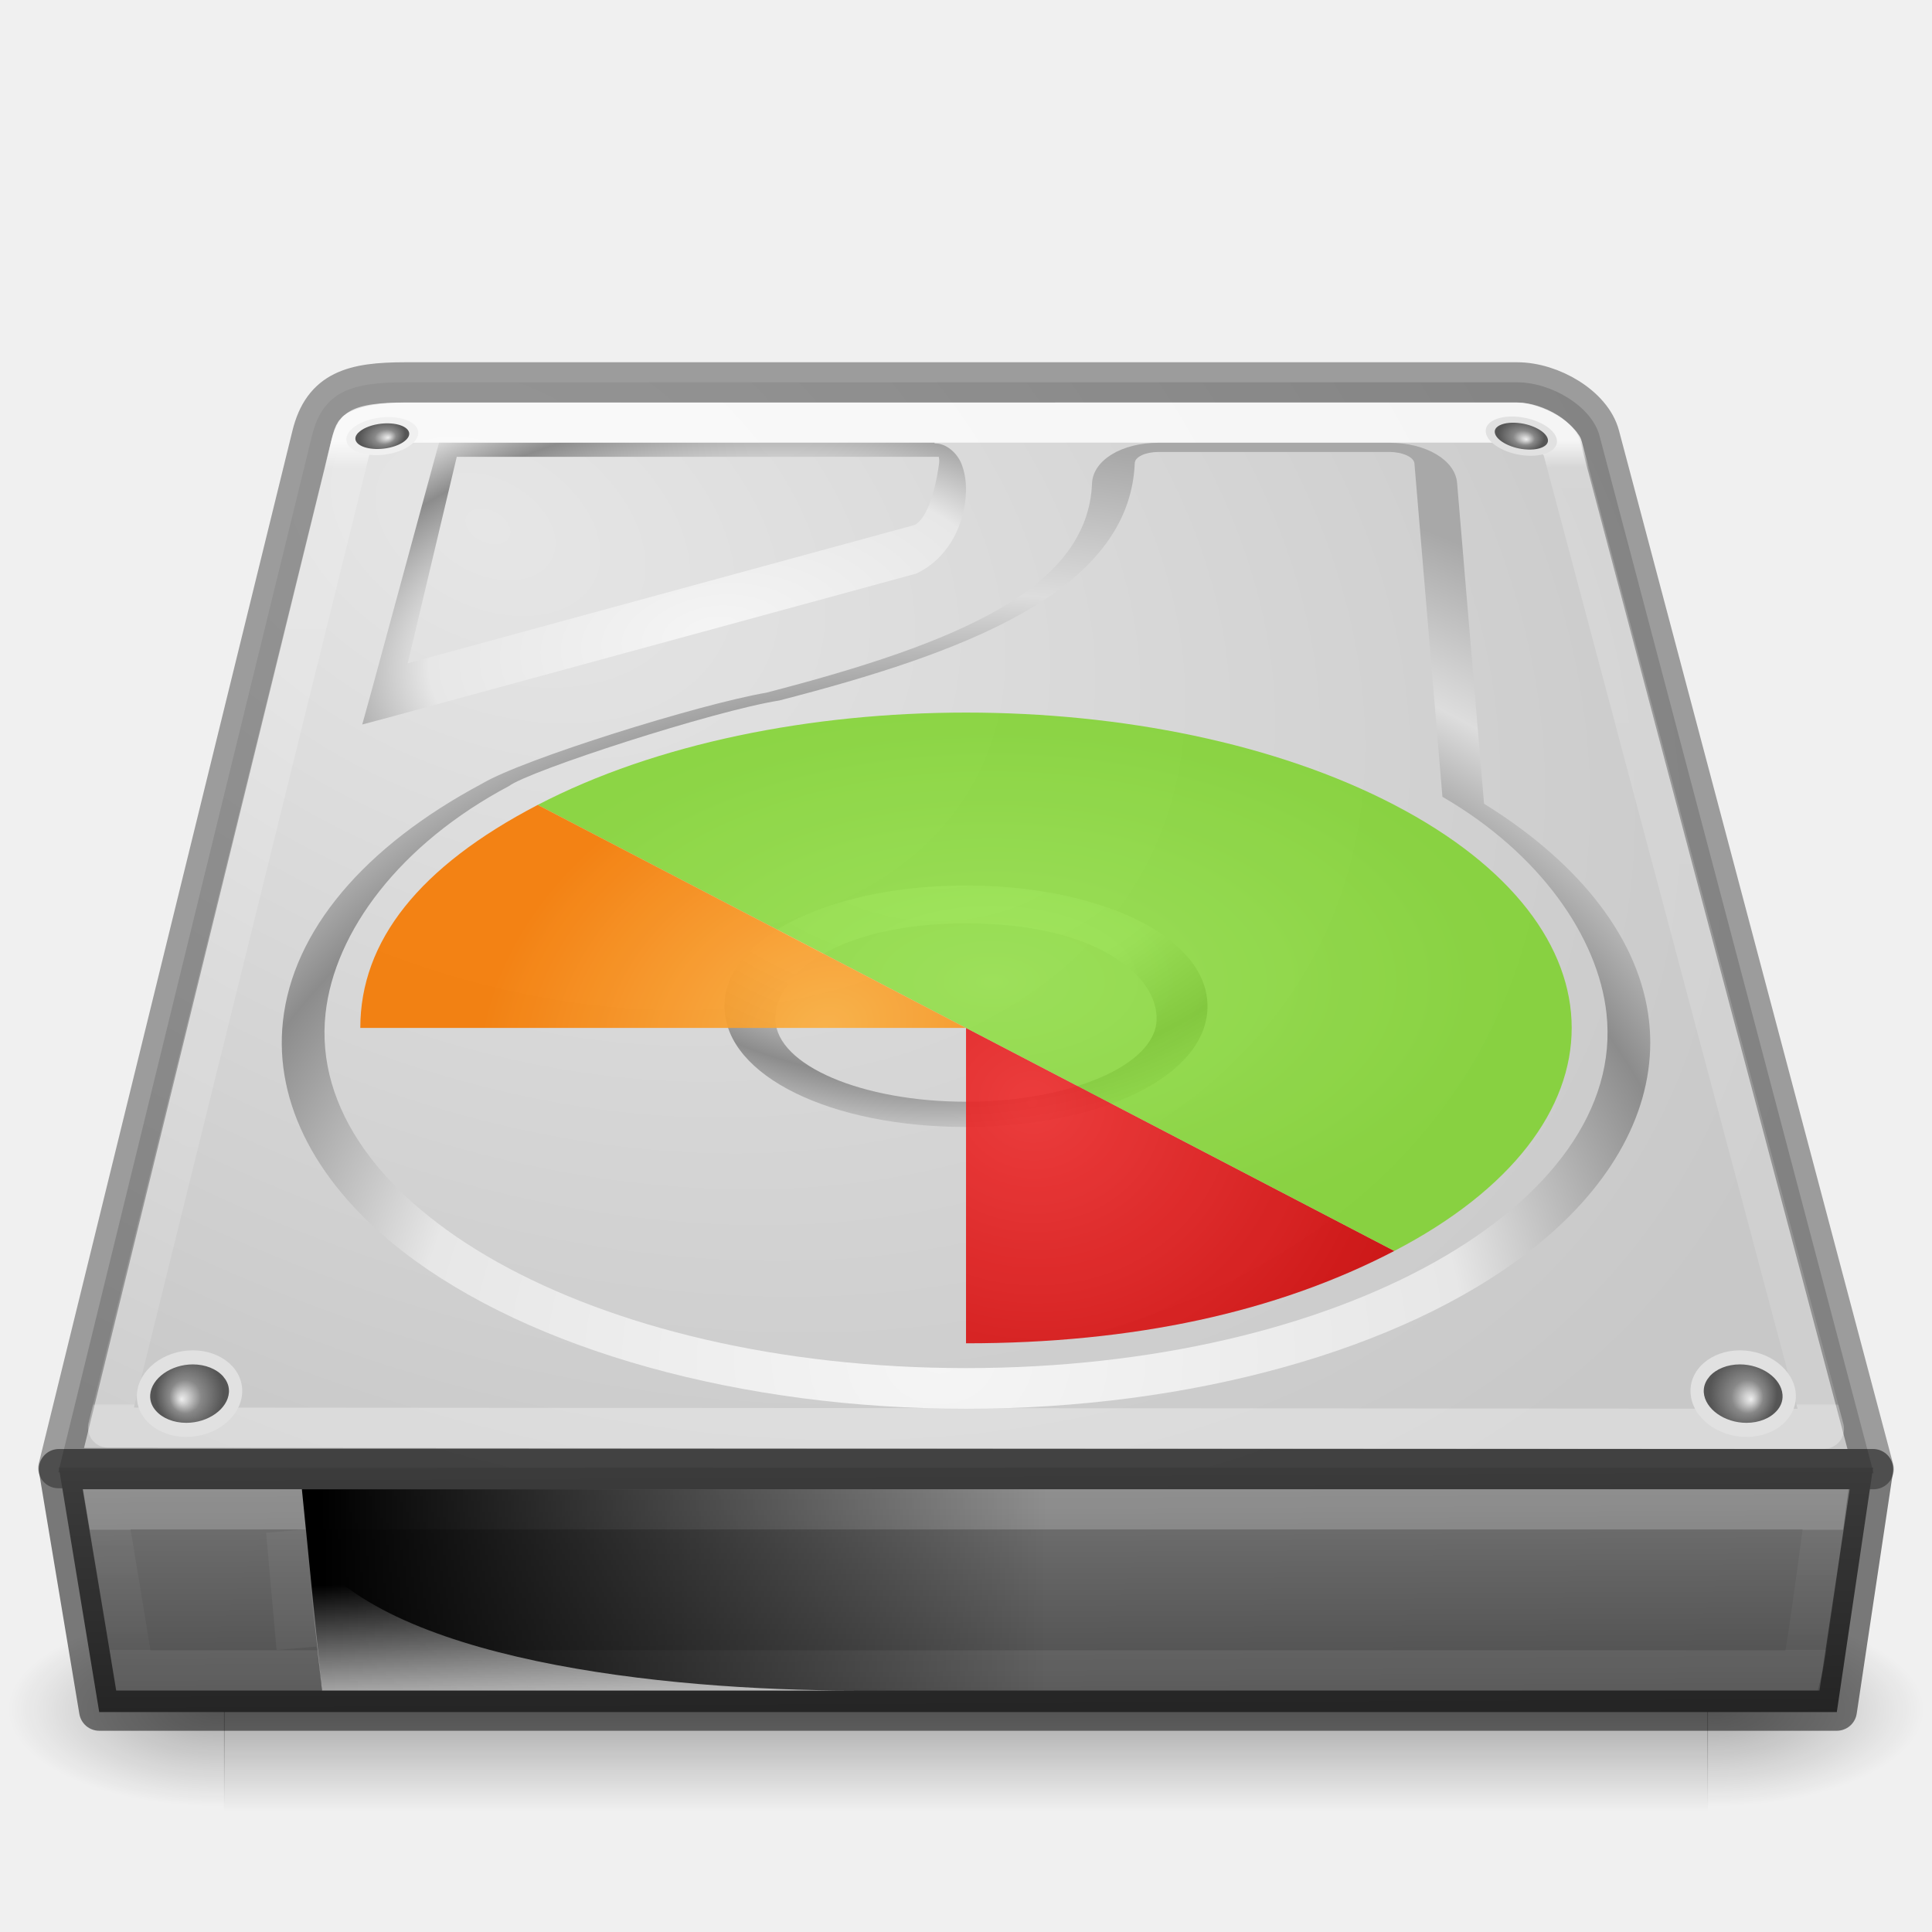
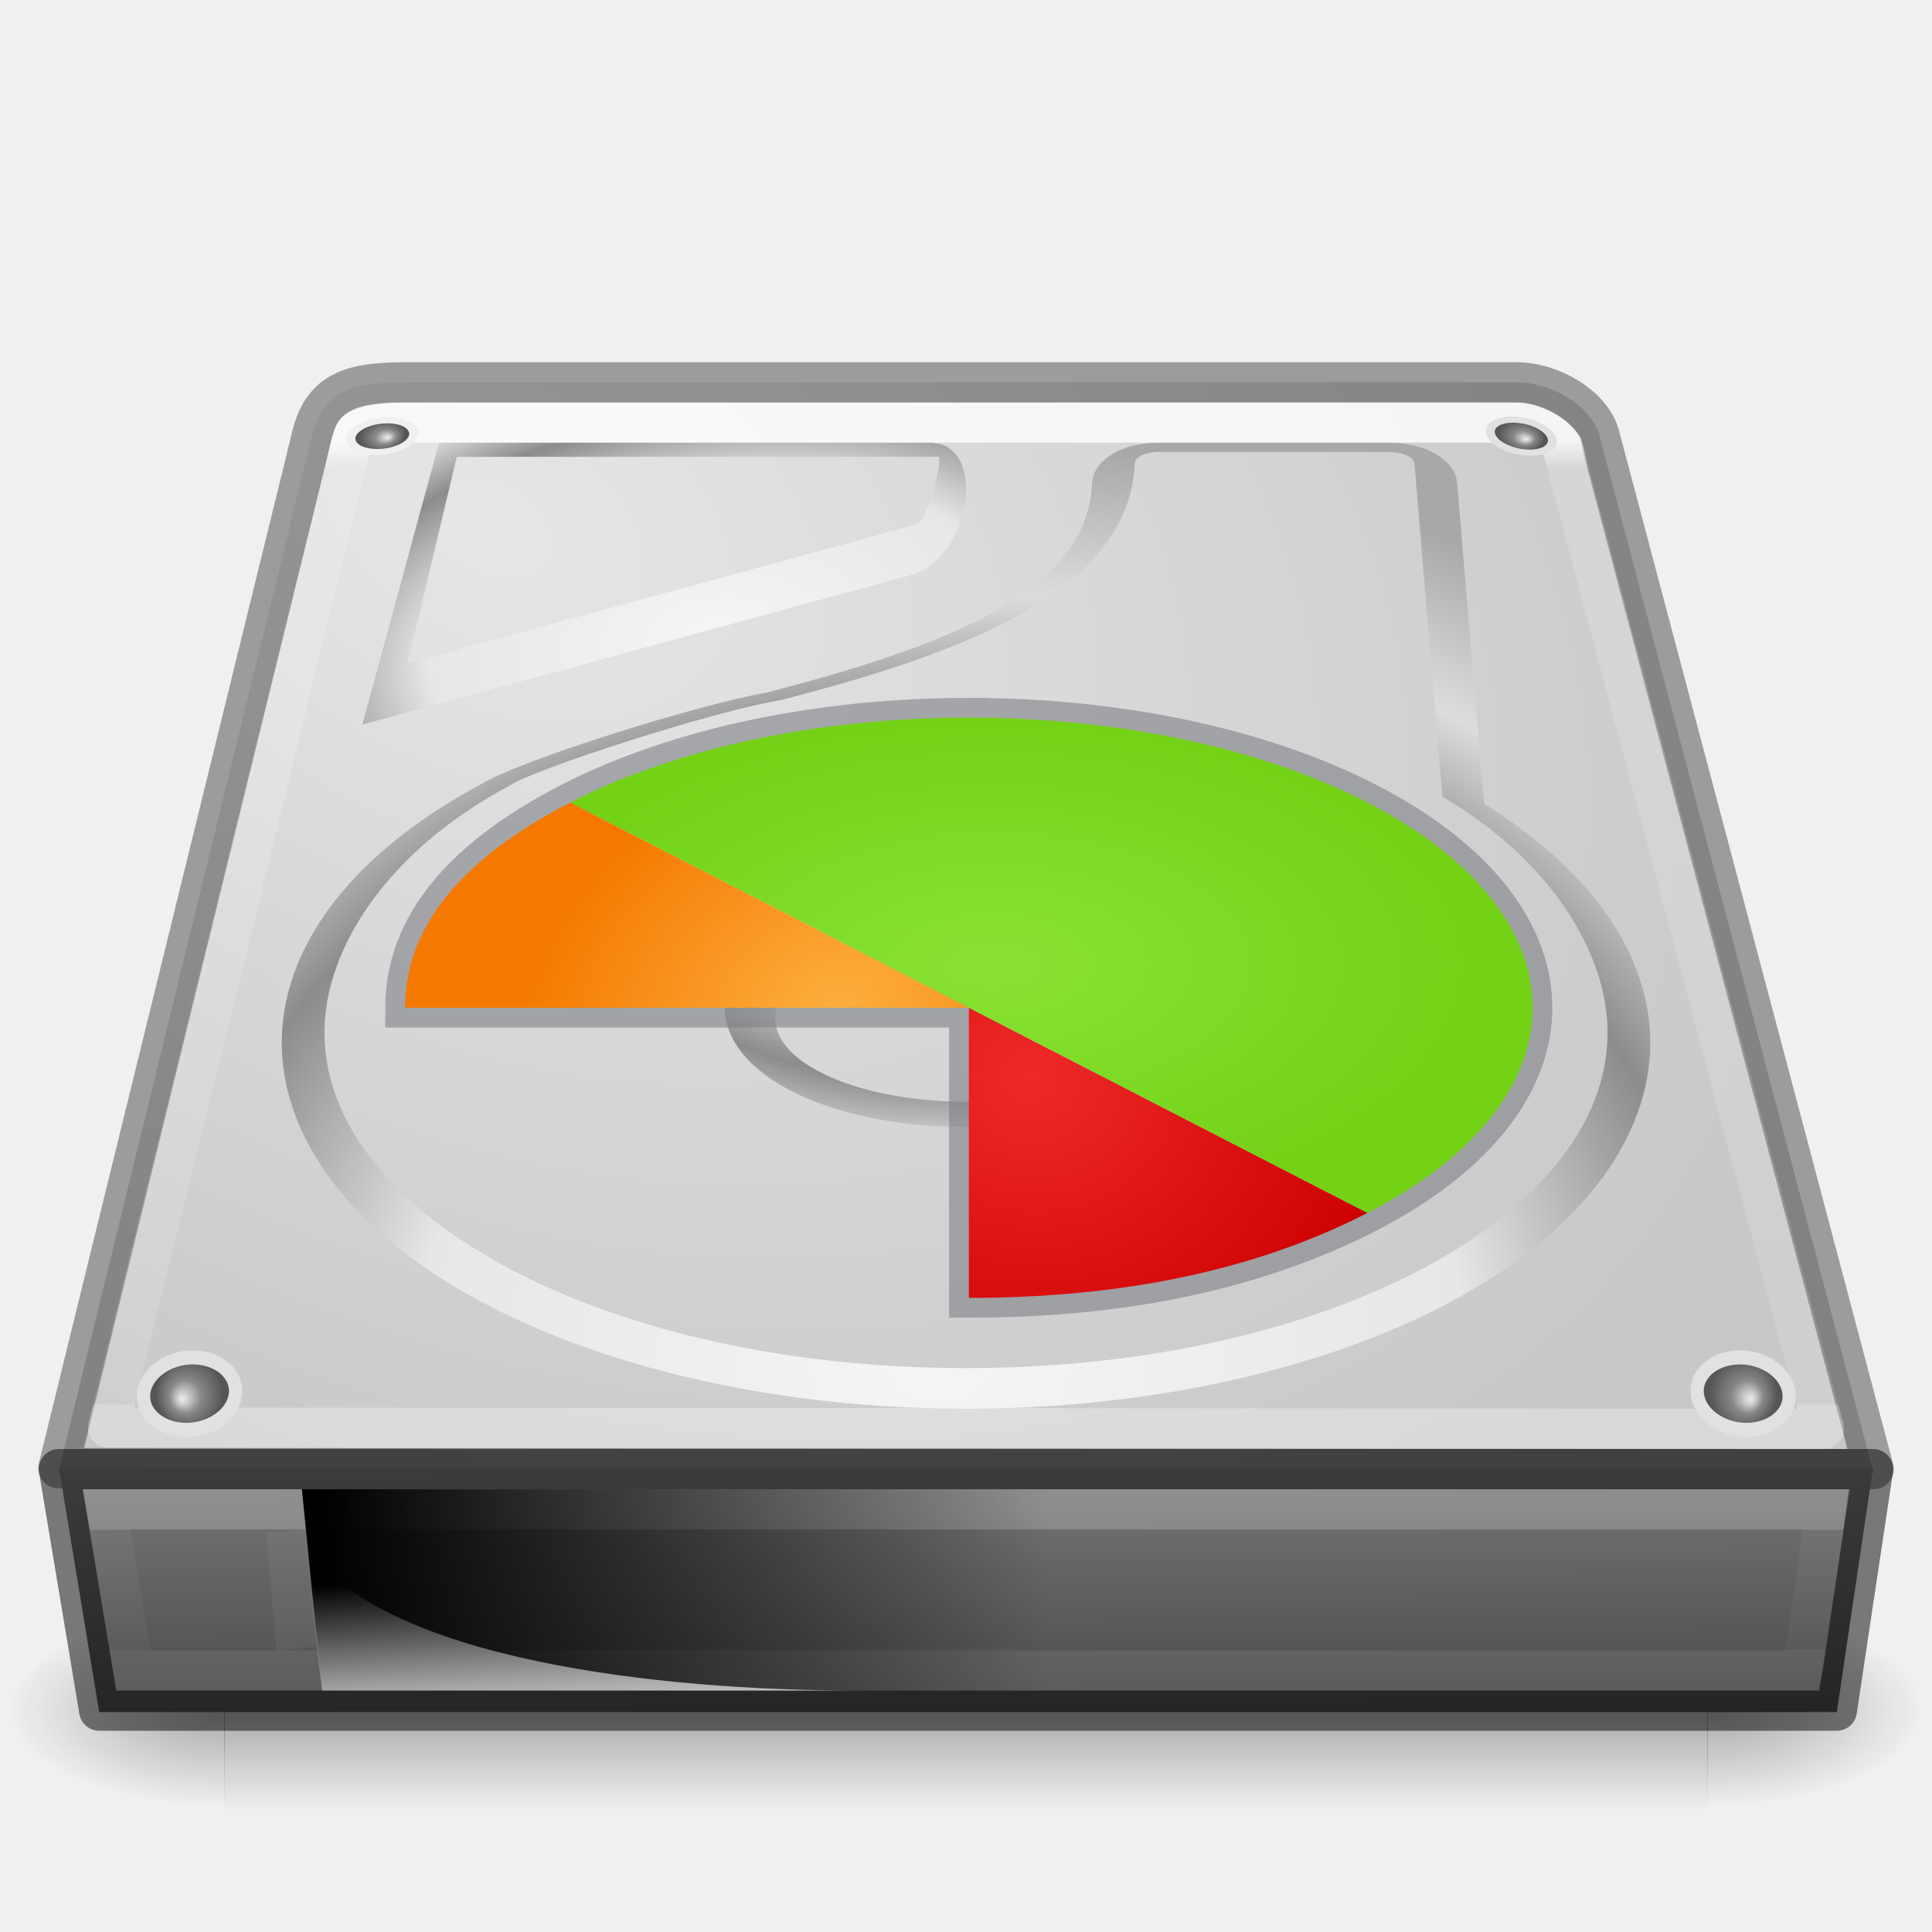
<svg xmlns="http://www.w3.org/2000/svg" xmlns:xlink="http://www.w3.org/1999/xlink" version="1.0" width="48" height="48" id="svg3786">
  <defs id="defs3788">
    <linearGradient id="linearGradient4231">
      <stop id="stop4233" style="stop-color:#ffffff;stop-opacity:1" offset="0" />
      <stop id="stop4235" style="stop-color:#ffffff;stop-opacity:0.235" offset="0.008" />
      <stop id="stop4237" style="stop-color:#ffffff;stop-opacity:0.157" offset="0.992" />
      <stop id="stop4239" style="stop-color:#ffffff;stop-opacity:0.392" offset="1" />
    </linearGradient>
    <linearGradient id="linearGradient4170">
      <stop id="stop4172" style="stop-color:#ffffff;stop-opacity:1" offset="0" />
      <stop id="stop4174" style="stop-color:#ffffff;stop-opacity:0.235" offset="0.028" />
      <stop id="stop4176" style="stop-color:#ffffff;stop-opacity:0.157" offset="0.998" />
      <stop id="stop4178" style="stop-color:#ffffff;stop-opacity:0.392" offset="1" />
    </linearGradient>
    <linearGradient id="linearGradient5060">
      <stop id="stop5062" style="stop-color:#000000;stop-opacity:1" offset="0" />
      <stop id="stop5064" style="stop-color:#000000;stop-opacity:0" offset="1" />
    </linearGradient>
    <linearGradient id="linearGradient5048">
      <stop id="stop5050" style="stop-color:#000000;stop-opacity:0" offset="0" />
      <stop id="stop5056" style="stop-color:#000000;stop-opacity:1" offset="0.5" />
      <stop id="stop5052" style="stop-color:#000000;stop-opacity:0" offset="1" />
    </linearGradient>
    <linearGradient id="linearGradient2215">
      <stop id="stop2223" style="stop-color:#7a7a7a;stop-opacity:1" offset="0" />
      <stop id="stop2219" style="stop-color:#474747;stop-opacity:1" offset="1" />
    </linearGradient>
    <linearGradient id="linearGradient7056">
      <stop id="stop7064" style="stop-color:#e6e6e6;stop-opacity:1" offset="0" />
      <stop id="stop7060" style="stop-color:#c8c8c8;stop-opacity:1" offset="1" />
    </linearGradient>
    <radialGradient cx="11.734" cy="8.49" r="23.048" fx="11.734" fy="8.49" id="radialGradient2927" xlink:href="#linearGradient7056" gradientUnits="userSpaceOnUse" gradientTransform="matrix(1.376708,0.6971943,-0.4681085,0.9243458,-0.04915651,-2.938627)" />
    <linearGradient x1="29.938" y1="41" x2="30" y2="50" id="linearGradient2933" xlink:href="#linearGradient2215" gradientUnits="userSpaceOnUse" gradientTransform="matrix(1.00175,0,0,0.7596403,-5.050897,4.936375)" />
    <radialGradient cx="605.714" cy="486.648" r="117.143" fx="605.714" fy="486.648" id="radialGradient2936" xlink:href="#linearGradient5060" gradientUnits="userSpaceOnUse" gradientTransform="matrix(-0.04484747,0,0,0.02058824,32.61113,32.45137)" />
    <radialGradient cx="605.714" cy="486.648" r="117.143" fx="605.714" fy="486.648" id="radialGradient2939" xlink:href="#linearGradient5060" gradientUnits="userSpaceOnUse" gradientTransform="matrix(0.04484747,0,0,0.02058824,15.38888,32.45137)" />
    <linearGradient x1="302.857" y1="366.648" x2="302.857" y2="609.505" id="linearGradient2942" xlink:href="#linearGradient5048" gradientUnits="userSpaceOnUse" gradientTransform="matrix(0.07635654,0,0,0.02058824,-3.597428,32.45137)" />
    <linearGradient x1="34.947" y1="50.909" x2="34.947" y2="53.836" id="linearGradient3308" xlink:href="#linearGradient4231" gradientUnits="userSpaceOnUse" gradientTransform="matrix(0.8405173,0,0,1.027899,14.41578,-14.33442)" />
    <linearGradient x1="24" y1="6.253" x2="24" y2="42.941" id="linearGradient3311-4" xlink:href="#linearGradient4170" gradientUnits="userSpaceOnUse" gradientTransform="matrix(0.2623289,0,0,0.6575154,6.929748,6.81058)" />
    <radialGradient cx="141.747" cy="206.426" r="78.728" fx="141.747" fy="206.426" id="radialGradient2923" xlink:href="#linearGradient4035" gradientUnits="userSpaceOnUse" gradientTransform="matrix(0.3516088,-0.0050244,0.00260227,0.2890928,-27.02434,-25.21754)" />
    <linearGradient id="linearGradient4035">
      <stop id="stop4037" style="stop-color:#f5f5f5;stop-opacity:1" offset="0" />
      <stop id="stop4039" style="stop-color:#e7e7e7;stop-opacity:1" offset="0.47" />
      <stop id="stop4041" style="stop-color:#8c8c8c;stop-opacity:1" offset="0.693" />
      <stop id="stop4043" style="stop-color:#dddddd;stop-opacity:1" offset="0.835" />
      <stop id="stop4045" style="stop-color:#a8a8a8;stop-opacity:1" offset="1" />
    </linearGradient>
    <radialGradient cx="142.622" cy="191.854" r="78.728" fx="142.622" fy="191.854" id="radialGradient2920" xlink:href="#linearGradient7609" gradientUnits="userSpaceOnUse" gradientTransform="matrix(0.1849524,0,0,-0.1307431,-3.111172,45.04844)" />
    <linearGradient id="linearGradient7609">
      <stop id="stop7611" style="stop-color:#ffffff;stop-opacity:1" offset="0" />
      <stop id="stop7677" style="stop-color:#e7e7e7;stop-opacity:1" offset="0.47" />
      <stop id="stop7613" style="stop-color:#8c8c8c;stop-opacity:1" offset="0.672" />
      <stop id="stop7617" style="stop-color:#dddddd;stop-opacity:1" offset="0.835" />
      <stop id="stop7615" style="stop-color:#a8a8a8;stop-opacity:1" offset="1" />
    </linearGradient>
    <radialGradient cx="113.065" cy="97.588" r="2.563" fx="113.667" fy="98" id="radialGradient2965" xlink:href="#radialGradient4241" gradientUnits="userSpaceOnUse" gradientTransform="matrix(-0.3294887,0,0,0.3497464,41.96304,0.4938254)" />
    <radialGradient cx="113.065" cy="97.588" r="2.563" fx="113.667" fy="98" id="radialGradient4241" gradientUnits="userSpaceOnUse">
      <stop id="stop4243" style="stop-color:#eeeeee;stop-opacity:1" offset="0" />
      <stop id="stop4245" style="stop-color:#cecece;stop-opacity:1" offset="0.16" />
      <stop id="stop4247" style="stop-color:#888888;stop-opacity:1" offset="0.468" />
      <stop id="stop4249" style="stop-color:#555555;stop-opacity:1" offset="1" />
    </radialGradient>
    <radialGradient cx="113.065" cy="97.588" r="2.563" fx="113.667" fy="98" id="radialGradient2959" xlink:href="#radialGradient4241" gradientUnits="userSpaceOnUse" gradientTransform="matrix(0.2228277,-0.03752228,0.02509892,0.149051,-18.14592,0.5322802)" />
    <radialGradient cx="113.065" cy="97.588" r="2.563" fx="113.667" fy="98" id="radialGradient2953" xlink:href="#radialGradient4241" gradientUnits="userSpaceOnUse" gradientTransform="matrix(0.2233321,0.03439303,-0.02300572,0.1493884,14.79144,-7.631841)" />
    <linearGradient x1="7.062" y1="35.281" x2="24.688" y2="35.281" id="linearGradient2908" xlink:href="#linearGradient5060" gradientUnits="userSpaceOnUse" gradientTransform="matrix(1.021277,0,0,0.8988764,0.78724,7.786513)" />
    <linearGradient x1="12.277" y1="37.206" x2="12.222" y2="33.759" id="linearGradient2905" xlink:href="#linearGradient4236" gradientUnits="userSpaceOnUse" gradientTransform="matrix(1.021277,0,0,0.8988764,-0.02517836,8.978263)" />
    <linearGradient id="linearGradient4236">
      <stop id="stop4238" style="stop-color:#eeeeee;stop-opacity:1" offset="0" />
      <stop id="stop4240" style="stop-color:#eeeeee;stop-opacity:0" offset="1" />
    </linearGradient>
    <radialGradient cx="127.317" cy="143.828" r="78.728" fx="127.317" fy="143.828" id="radialGradient2902" xlink:href="#linearGradient4035" gradientUnits="userSpaceOnUse" gradientTransform="matrix(0.1905422,-0.02505584,0.00619351,0.1007346,-7.437174,4.428686)" />
    <radialGradient cx="113.065" cy="97.588" r="2.563" fx="113.667" fy="98" id="radialGradient2947" xlink:href="#radialGradient4241" gradientUnits="userSpaceOnUse" gradientTransform="matrix(0.3294887,0,0,0.3497464,6.054924,0.4938254)" />
    <radialGradient xlink:href="#linearGradient4046" id="radialGradient4052" cx="25.526" cy="26.024" fx="25.526" fy="26.024" r="6.535" gradientTransform="matrix(-0.5606614,-0.91271,-1.098237,0.6746271,63.93505,31.11513)" gradientUnits="userSpaceOnUse" />
    <linearGradient id="linearGradient4046">
      <stop style="stop-color:#fcaf3e;stop-opacity:1" offset="0" id="stop4048" />
      <stop style="stop-color:#f57900;stop-opacity:1" offset="1" id="stop4050" />
    </linearGradient>
    <radialGradient xlink:href="#linearGradient4038" id="radialGradient4044" cx="23.571" cy="22.566" fx="23.571" fy="22.566" r="11.155" gradientTransform="matrix(-1.071159,0,0,0.6120907,50.13935,10.39091)" gradientUnits="userSpaceOnUse" />
    <linearGradient id="linearGradient4038">
      <stop style="stop-color:#8ae234;stop-opacity:1" offset="0" id="stop4040" />
      <stop style="stop-color:#73d216;stop-opacity:1" offset="1" id="stop4042" />
    </linearGradient>
    <radialGradient xlink:href="#linearGradient4054" id="radialGradient4060" cx="21.366" cy="28.457" fx="21.366" fy="28.457" r="4.621" gradientTransform="matrix(-1.236411,-1.604781,-1.56739,1.207603,96.83767,27.18978)" gradientUnits="userSpaceOnUse" />
    <linearGradient id="linearGradient4054">
      <stop style="stop-color:#ef2929;stop-opacity:1" offset="0" id="stop4056" />
      <stop style="stop-color:#cc0000;stop-opacity:1" offset="1" id="stop4058" />
    </linearGradient>
+     <radialGradient xlink:href="#linearGradient4054" id="radialGradient4060-0" cx="21.366" cy="28.457" fx="21.366" fy="28.457" r="4.621" gradientTransform="matrix(-1.236411,-1.604781,-1.56739,1.207603,96.83767,27.18978)" gradientUnits="userSpaceOnUse" />
+     <radialGradient xlink:href="#linearGradient4038" id="radialGradient4044-8" cx="23.571" cy="22.566" fx="23.571" fy="22.566" r="11.155" gradientTransform="matrix(-1.071159,0,0,0.6120907,50.13935,10.39091)" gradientUnits="userSpaceOnUse" />
+     <radialGradient xlink:href="#linearGradient4046" id="radialGradient4052-4" cx="25.526" cy="26.024" fx="25.526" fy="26.024" r="6.535" gradientTransform="matrix(-0.5606614,-0.91271,-1.098237,0.6746271,63.93505,31.11513)" gradientUnits="userSpaceOnUse" />
+     <radialGradient xlink:href="#linearGradient4054" id="radialGradient4060-3" cx="21.366" cy="28.457" fx="21.366" fy="28.457" r="4.621" gradientTransform="matrix(-1.236411,-1.604781,-1.56739,1.207603,96.83767,27.18978)" gradientUnits="userSpaceOnUse" />
+     <radialGradient xlink:href="#linearGradient4038" id="radialGradient4044-1" cx="23.571" cy="22.566" fx="23.571" fy="22.566" r="11.155" gradientTransform="matrix(-1.071159,0,0,0.6120907,50.13935,10.39091)" gradientUnits="userSpaceOnUse" />
+     <radialGradient xlink:href="#linearGradient4046" id="radialGradient4052-5" cx="25.526" cy="26.024" fx="25.526" fy="26.024" r="6.535" gradientTransform="matrix(-0.5606614,-0.91271,-1.098237,0.6746271,63.93505,31.11513)" gradientUnits="userSpaceOnUse" />
+     <radialGradient xlink:href="#linearGradient4054" id="radialGradient4060-5" cx="21.366" cy="28.457" fx="21.366" fy="28.457" r="4.621" gradientTransform="matrix(-1.237043,-1.445984,-1.568191,1.088108,96.65474,26.67338)" gradientUnits="userSpaceOnUse" />
+     <radialGradient xlink:href="#linearGradient4038" id="radialGradient4044-86" cx="23.571" cy="22.566" fx="23.571" fy="22.566" r="11.155" gradientTransform="matrix(-1.071159,0,0,0.6120907,50.13935,10.39091)" gradientUnits="userSpaceOnUse" />
+     <radialGradient xlink:href="#linearGradient4046" id="radialGradient4052-48" cx="25.526" cy="26.024" fx="25.526" fy="26.024" r="6.535" gradientTransform="matrix(-0.5606614,-0.91271,-1.098237,0.6746271,63.93505,31.11513)" gradientUnits="userSpaceOnUse" />
+     <radialGradient xlink:href="#linearGradient4054" id="radialGradient4060-38" cx="21.366" cy="28.457" fx="21.366" fy="28.457" r="4.621" gradientTransform="matrix(-1.236411,-1.604781,-1.56739,1.207603,97.00211,25.95728)" gradientUnits="userSpaceOnUse" />
+     <radialGradient xlink:href="#linearGradient4038" id="radialGradient4044-4" cx="23.571" cy="22.566" fx="23.571" fy="22.566" r="11.155" gradientTransform="matrix(-1.071159,0,0,0.6120907,50.13935,10.7561)" gradientUnits="userSpaceOnUse" />
+     <radialGradient xlink:href="#linearGradient4046" id="radialGradient4052-0" cx="25.526" cy="26.024" fx="25.526" fy="26.024" r="6.535" gradientTransform="matrix(-0.5606614,-0.91271,-1.098237,0.6746271,64.1406,29.88263)" gradientUnits="userSpaceOnUse" />
+     <filter style="color-interpolation-filters:sRGB;" id="filter68" x="-0.073" y="-0.09" width="1.145" height="1.305">
+       <feFlood result="flood" in="SourceGraphic" flood-opacity="1" flood-color="rgb(146,146,146)" id="feFlood67" />
+       <feGaussianBlur result="blur" in="SourceGraphic" stdDeviation="0.3" id="feGaussianBlur67" />
+       <feOffset result="offset" in="blur" dx="0" dy="1" id="feOffset67" />
+       <feComposite result="comp1" operator="in" in="flood" in2="offset" id="feComposite67" />
+       <feComposite result="comp2" operator="over" in="SourceGraphic" in2="comp1" id="feComposite68" />
+     </filter>
+     <filter style="color-interpolation-filters:sRGB;" id="filter70" x="-0.051" y="-0.127" width="1.103" height="1.431">
+       <feFlood result="flood" in="SourceGraphic" flood-opacity="1" flood-color="rgb(146,146,146)" id="feFlood68" />
+       <feGaussianBlur result="blur" in="SourceGraphic" stdDeviation="0.3" id="feGaussianBlur68" />
+       <feOffset result="offset" in="blur" dx="0" dy="1" id="feOffset68" />
+       <feComposite result="comp1" operator="in" in="flood" in2="offset" id="feComposite69" />
+       <feComposite result="comp2" operator="over" in="SourceGraphic" in2="comp1" id="feComposite70" />
+     </filter>
+     <filter style="color-interpolation-filters:sRGB;" id="filter75" x="-0.03" y="-0.053" width="1.06" height="1.142">
+       <feFlood result="flood" in="SourceGraphic" flood-opacity="1" flood-color="rgb(146,146,146)" id="feFlood74" />
+       <feGaussianBlur result="blur" in="SourceGraphic" stdDeviation="0.3" id="feGaussianBlur74" />
+       <feOffset result="offset" in="blur" dx="0" dy="0.5" id="feOffset74" />
+       <feComposite result="comp1" operator="in" in="flood" in2="offset" id="feComposite74" />
+       <feComposite result="comp2" operator="over" in="SourceGraphic" in2="comp1" id="feComposite75" />
+     </filter>
  </defs>
  <g id="g1">
    <path d="M 46.55,36.602 39.74,10.828 C 39.548,10.094 38.539,9.498 37.691,9.498 H 10.074 c -1.303,0 -2.049,0.199 -2.324,1.33 L 1.45,36.577 Z" id="path6345" style="display:inline;overflow:visible;visibility:visible;fill:url(#radialGradient2927);fill-opacity:1;fill-rule:nonzero;stroke:none;stroke-width:0.996;marker:none;enable-background:accumulate" />
    <rect width="36.869" height="5" x="5.565" y="40" id="rect2723" style="display:inline;overflow:visible;visibility:visible;opacity:0.3;fill:url(#linearGradient2942);fill-opacity:1;fill-rule:nonzero;stroke:none;stroke-width:0.5;marker:none" />
    <path d="m 42.417,40 c 0,0 0,5 0,5 C 44.726,45.009 48,43.88 48,42.5 48,41.12 45.423,40 42.417,40 Z" id="path2725" style="display:inline;overflow:visible;visibility:visible;opacity:0.3;fill:url(#radialGradient2939);fill-opacity:1;fill-rule:nonzero;stroke:none;stroke-width:0.5;marker:none" />
    <path d="m 5.583,40 c 0,0 0,5 0,5 C 3.274,45.009 0,43.88 0,42.5 0,41.12 2.577,40 5.583,40 Z" id="path2727" style="display:inline;overflow:visible;visibility:visible;opacity:0.3;fill:url(#radialGradient2936);fill-opacity:1;fill-rule:nonzero;stroke:none;stroke-width:1;marker:none" />
    <path d="M 46.55,36.5 39.74,10.825 C 39.548,10.094 38.539,9.5 37.691,9.5 H 10.074 c -1.303,0 -2.049,0.198 -2.324,1.325 L 1.45,36.475 Z" id="path6345-1" style="color:#000000;display:inline;overflow:visible;visibility:visible;opacity:0.35;fill:none;stroke:#000000;stroke-width:1;stroke-linecap:round;stroke-linejoin:round;stroke-miterlimit:4;stroke-dasharray:none;stroke-dashoffset:0;stroke-opacity:1;marker:none;enable-background:accumulate" />
    <path d="m 10.062,10.469 c -0.606,0 -0.967,0.094 -1.094,0.156 -0.126,0.062 -0.157,0.024 -0.25,0.406 l -6.031,24.562 42.625,0.031 -6.5,-24.562 c -0.004,-0.016 -0.139,-0.199 -0.375,-0.344 -0.236,-0.145 -0.549,-0.25 -0.75,-0.25 z" id="path4129" style="color:#000000;display:inline;overflow:visible;visibility:visible;opacity:0.8;fill:none;stroke:url(#linearGradient3311-4);stroke-width:1.003;stroke-linecap:round;stroke-linejoin:round;stroke-miterlimit:4;stroke-dasharray:none;stroke-dashoffset:0;stroke-opacity:1;marker:none;enable-background:accumulate" transform="matrix(1,0,0,0.9937888,0,0.09627324)" />
    <path d="M 1.464,36.464 H 46.536 l -0.901,6.072 H 2.465 Z" id="rect6431" style="display:inline;fill:url(#linearGradient2933);fill-opacity:1;fill-rule:evenodd;stroke:none;enable-background:new" />
    <path d="M 1.464,36.5 H 46.536 l -0.901,6 H 2.465 Z" id="rect6431-3" style="color:#000000;display:inline;overflow:visible;visibility:visible;opacity:0.5;fill:none;stroke:#000000;stroke-width:1;stroke-linecap:butt;stroke-linejoin:round;stroke-miterlimit:4;stroke-dasharray:none;stroke-dashoffset:0;stroke-opacity:1;marker:none;enable-background:accumulate" />
    <path d="m 3.312,41.5 41.466,3e-6 c 0.108,-0.4 0.577,-4 0.577,-4 H 2.654 c 0,0 0.498,2.983 0.657,4 z" id="path4497" style="color:#000000;display:inline;overflow:visible;visibility:visible;opacity:0.2;fill:none;stroke:url(#linearGradient3308);stroke-width:1;stroke-linecap:round;stroke-linejoin:miter;stroke-miterlimit:4;stroke-dasharray:none;stroke-dashoffset:0;stroke-opacity:1;marker:none;enable-background:accumulate" />
    <path d="m 40.971,25.374 c -0.218,-1.998 -1.677,-3.903 -4.1,-5.406 C 36.822,19.389 36.201,11.997 36.201,11.997 36.153,11.429 35.429,11 34.516,11 h -5.731 c -0.92,0 -1.631,0.435 -1.654,1.011 -0.105,2.603 -3.312,3.962 -8.096,5.199 -1.676,0.29 -6.046,1.655 -7.049,2.254 -2.952,1.574 -4.713,3.671 -4.957,5.91 -0.222,2.036 0.845,4.074 3.004,5.737 C 13.193,33.546 18.414,35 24,35 29.586,35 34.807,33.546 37.968,31.111 39.939,29.592 41,27.76 41,25.903 41,25.727 40.99,25.55 40.971,25.374 Z M 24,33.99 c -9.303,0 -16.427,-4.08 -15.912,-8.81 0.222,-2.039 1.854,-4.216 4.557,-5.651 0.506,-0.381 5.077,-1.865 6.717,-2.126 4.545,-1.172 8.701,-2.693 8.831,-5.899 0.006,-0.154 0.268,-0.275 0.592,-0.275 h 5.731 c 0.332,0 0.612,0.128 0.625,0.285 l 0.696,8.282 c 2.409,1.396 3.868,3.479 4.076,5.384 0.516,4.73 -6.608,8.81 -15.912,8.81 z" id="path9001" style="fill:url(#radialGradient2923);fill-opacity:1" />
    <path d="M 24,28 C 20.635,28 18.055,26.733 18.001,25.052 18,25.034 18,25.016 18,24.998 c 0,-0.608 0.338,-1.187 0.981,-1.676 1.087,-0.828 2.963,-1.322 5.02,-1.322 2.056,0 3.932,0.494 5.019,1.322 0.661,0.504 1,1.102 0.98,1.73 -0.055,1.681 -2.635,2.948 -5.999,2.948 z m 0,-5.06 c -3.162,0 -4.773,1.256 -4.735,2.402 0.037,1.129 2.156,2.03 4.735,2.03 2.578,0 4.698,-0.902 4.735,-2.03 0.037,-1.147 -1.573,-2.402 -4.735,-2.402 z" id="path9003" style="display:inline;overflow:visible;visibility:visible;fill:url(#radialGradient2920);fill-opacity:1;fill-rule:nonzero;stroke-width:1;stroke-linecap:butt;stroke-linejoin:miter;stroke-miterlimit:4;stroke-dasharray:none;stroke-dashoffset:0;stroke-opacity:1;marker:none;enable-background:accumulate" />
    <path d="M 6.016,34.619 C 5.974,35.215 5.353,35.7 4.628,35.7 c -0.725,0 -1.273,-0.485 -1.225,-1.081 0.048,-0.592 0.67,-1.07 1.387,-1.07 0.718,2.81e-4 1.267,0.478 1.226,1.07 z" id="path9007" style="fill:#e1e1e1;fill-opacity:1" />
    <path d="m 5.547,34.201 c 0.066,0.076 0.142,0.197 0.142,0.357 0,0.012 -6.602e-4,0.023 -0.001,0.035 -0.029,0.41 -0.514,0.757 -1.06,0.757 -0.311,0 -0.595,-0.114 -0.759,-0.305 -0.071,-0.081 -0.152,-0.216 -0.137,-0.396 0.033,-0.407 0.518,-0.751 1.059,-0.751 0.308,2.8e-4 0.591,0.113 0.757,0.302 h 2.6e-6 z" id="path9009" style="fill:url(#radialGradient2965);fill-opacity:1" />
    <path d="m 8.614,10.982 c 0.071,0.249 0.526,0.385 1.016,0.302 0.49,-0.083 0.826,-0.352 0.751,-0.6 -0.075,-0.247 -0.53,-0.38 -1.015,-0.298 -0.486,0.082 -0.822,0.348 -0.752,0.596 z" id="path9019" style="fill:#f0f0f0;fill-opacity:1" />
    <path d="m 8.901,10.75 c -0.039,0.04 -0.082,0.1 -0.07,0.169 8.287e-4,0.005 0.002,0.01 0.003,0.015 0.049,0.172 0.402,0.264 0.771,0.202 0.21,-0.035 0.394,-0.116 0.492,-0.216 0.042,-0.043 0.087,-0.11 0.064,-0.184 -0.052,-0.17 -0.404,-0.261 -0.77,-0.199 -0.209,0.035 -0.392,0.115 -0.49,0.215 l -1.8e-6,1e-6 z" id="path9021" style="fill:url(#radialGradient2959);fill-opacity:1" />
    <path d="m 36.912,10.697 c -0.011,0.259 0.378,0.531 0.87,0.607 0.491,0.076 0.895,-0.074 0.901,-0.334 0.006,-0.258 -0.383,-0.527 -0.87,-0.602 -0.487,-0.075 -0.89,0.072 -0.901,0.329 z" id="path9025" style="fill:#e1e1e1;fill-opacity:1" />
    <path d="m 37.258,10.567 c -0.05,0.025 -0.109,0.069 -0.12,0.138 -7.6e-4,0.005 -0.001,0.01 -0.001,0.015 -0.008,0.178 0.299,0.377 0.668,0.434 0.211,0.032 0.411,0.014 0.535,-0.051 0.053,-0.027 0.117,-0.077 0.119,-0.155 0.004,-0.177 -0.302,-0.375 -0.668,-0.431 -0.209,-0.032 -0.408,-0.013 -0.533,0.05 l -2e-6,-1e-6 z" id="path9027" style="fill:url(#radialGradient2953);fill-opacity:1" />
    <path d="M 7.5,37 H 26 V 42 H 8 Z" id="rect8993" style="display:inline;overflow:visible;visibility:visible;fill:url(#linearGradient2908);fill-opacity:1;fill-rule:evenodd;stroke:none;stroke-width:2.409;marker:none" />
    <path d="m 8,42 c 0,0 -0.4,-3.606 -0.4,-3.606 1.875,2.858 8.873,3.606 13.613,3.606 z" id="path8995" style="opacity:0.811;fill:url(#linearGradient2905);fill-opacity:1;fill-rule:evenodd;stroke:none" />
    <path d="M 10.907,11 10.803,11.381 9.262,17.052 9,18 9.764,17.796 22.759,14.252 l 0.041,-0.018 0.034,-0.018 c 0.688,-0.354 1.056,-1.07 1.143,-1.728 0.043,-0.329 0.03,-0.651 -0.083,-0.948 -0.107,-0.281 -0.384,-0.531 -0.675,-0.523 v -0.018 h -0.048 -11.955 -0.31 l 3.3e-5,10e-7 z m 0.44,0.35 h 11.977 c 0.006,0.048 0.019,0.074 0.007,0.165 -0.038,0.285 -0.199,1.305 -0.605,1.527 l -12.596,3.437 1.218,-5.13 h 3.91e-4 z" id="path9039" style="display:inline;overflow:visible;visibility:visible;fill:url(#radialGradient2902);fill-opacity:1;fill-rule:nonzero;stroke:none;stroke-width:1;marker:none;enable-background:accumulate" />
    <path d="M 42.002,34.619 C 42.044,35.215 42.665,35.7 43.39,35.7 c 0.725,0 1.273,-0.485 1.225,-1.081 -0.048,-0.592 -0.67,-1.07 -1.387,-1.07 -0.718,2.81e-4 -1.267,0.478 -1.226,1.07 z" id="path9091" style="fill:#e1e1e1;fill-opacity:1" />
    <path d="m 42.471,34.201 c -0.066,0.076 -0.142,0.197 -0.142,0.357 0,0.012 6.6e-4,0.023 0.001,0.035 0.029,0.41 0.514,0.757 1.06,0.757 0.311,0 0.595,-0.114 0.759,-0.305 0.071,-0.081 0.152,-0.216 0.137,-0.396 -0.033,-0.407 -0.518,-0.751 -1.059,-0.751 -0.308,2.8e-4 -0.591,0.113 -0.757,0.302 h -2e-6 z" id="path9093" style="fill:url(#radialGradient2947);fill-opacity:1" />
    <path style="opacity:0.05;fill:none;stroke:#ffffff;stroke-width:1px;stroke-linecap:butt;stroke-linejoin:miter;stroke-opacity:1" d="m 7.11,38.038 0.259,2.913" id="path1032" />
  </g>
-   <g id="g2" transform="matrix(1.074923,0,0,0.9794329,-2.109263,0.6864089)">
-     <path style="color:#000000;display:inline;overflow:visible;visibility:visible;opacity:0.883;fill:url(#radialGradient4060);fill-opacity:1;fill-rule:nonzero;stroke:none;stroke-width:1.035;marker:none;marker-start:none;marker-mid:none;marker-end:none;enable-background:accumulate" d="m 24.29,33.374 c 3.864,0 7.167,-0.782 9.899,-2.343 l -9.899,-5.657 z" id="path3957" />
-     <path style="color:#000000;display:inline;overflow:visible;visibility:visible;opacity:0.765;fill:url(#radialGradient4044);fill-opacity:1;fill-rule:nonzero;stroke:none;stroke-width:1.035;marker:none;marker-start:none;marker-mid:none;marker-end:none;enable-background:accumulate" d="m 34.19,31.031 c 5.465,-3.123 5.465,-8.191 0,-11.314 -5.465,-3.123 -14.334,-3.123 -19.799,0 l 9.899,5.657 z" id="path3959" />
-     <path style="color:#000000;display:inline;overflow:visible;visibility:visible;opacity:0.907;fill:url(#radialGradient4052);fill-opacity:1;fill-rule:nonzero;stroke:none;stroke-width:1.035;marker:none;marker-start:none;marker-mid:none;marker-end:none;enable-background:accumulate" d="m 14.391,19.717 c -2.732,1.561 -4.101,3.449 -4.101,5.657 h 14 z" id="path3961" />
+   <g id="g2" transform="matrix(1.000511,0,0,0.9010476,-0.2317058,2.17383)" style="display:inline">
+     <path id="path3957-0" style="color:#000000;display:inline;overflow:visible;visibility:visible;opacity:0.6;fill:none;fill-opacity:1;fill-rule:nonzero;stroke:#7e8087;stroke-width:0.983;stroke-opacity:1;marker:none;marker-start:none;marker-mid:none;marker-end:none;enable-background:accumulate" d="m 24.071,17.83 c -3.585,0 -7.171,0.703 -9.904,2.109 -2.734,1.407 -4.104,3.108 -4.104,5.098 h 14.008 v 7.209 c 3.866,0 7.171,-0.705 9.904,-2.111 5.467,-2.814 5.467,-7.382 0,-10.195 -2.734,-1.407 -6.319,-2.109 -9.904,-2.109 z" transform="matrix(0.9994897,0,0,1.109819,0.2315876,-2.412558)" />
+     <path style="color:#000000;display:inline;overflow:visible;visibility:visible;opacity:1;fill:url(#radialGradient4060);fill-opacity:1;fill-rule:nonzero;stroke:none;stroke-width:1.035;marker:none;marker-start:none;marker-mid:none;marker-end:none;enable-background:accumulate" d="m 24.29,33.374 c 3.864,0 7.167,-0.782 9.899,-2.343 l -9.899,-5.657 z" id="path3957" />
+     <path style="color:#000000;display:inline;overflow:visible;visibility:visible;opacity:1;fill:url(#radialGradient4044);fill-opacity:1;fill-rule:nonzero;stroke:none;stroke-width:1.035;marker:none;marker-start:none;marker-mid:none;marker-end:none;enable-background:accumulate" d="m 34.19,31.031 c 5.465,-3.123 5.465,-8.191 0,-11.314 -5.465,-3.123 -14.334,-3.123 -19.799,0 l 9.899,5.657 z" id="path3959" />
+     <path style="color:#000000;display:inline;overflow:visible;visibility:visible;opacity:1;fill:url(#radialGradient4052);fill-opacity:1;fill-rule:nonzero;stroke:none;stroke-width:1.035;marker:none;marker-start:none;marker-mid:none;marker-end:none;enable-background:accumulate" d="m 14.391,19.717 c -2.732,1.561 -4.101,3.449 -4.101,5.657 h 14 z" id="path3961" />
  </g>
</svg>
